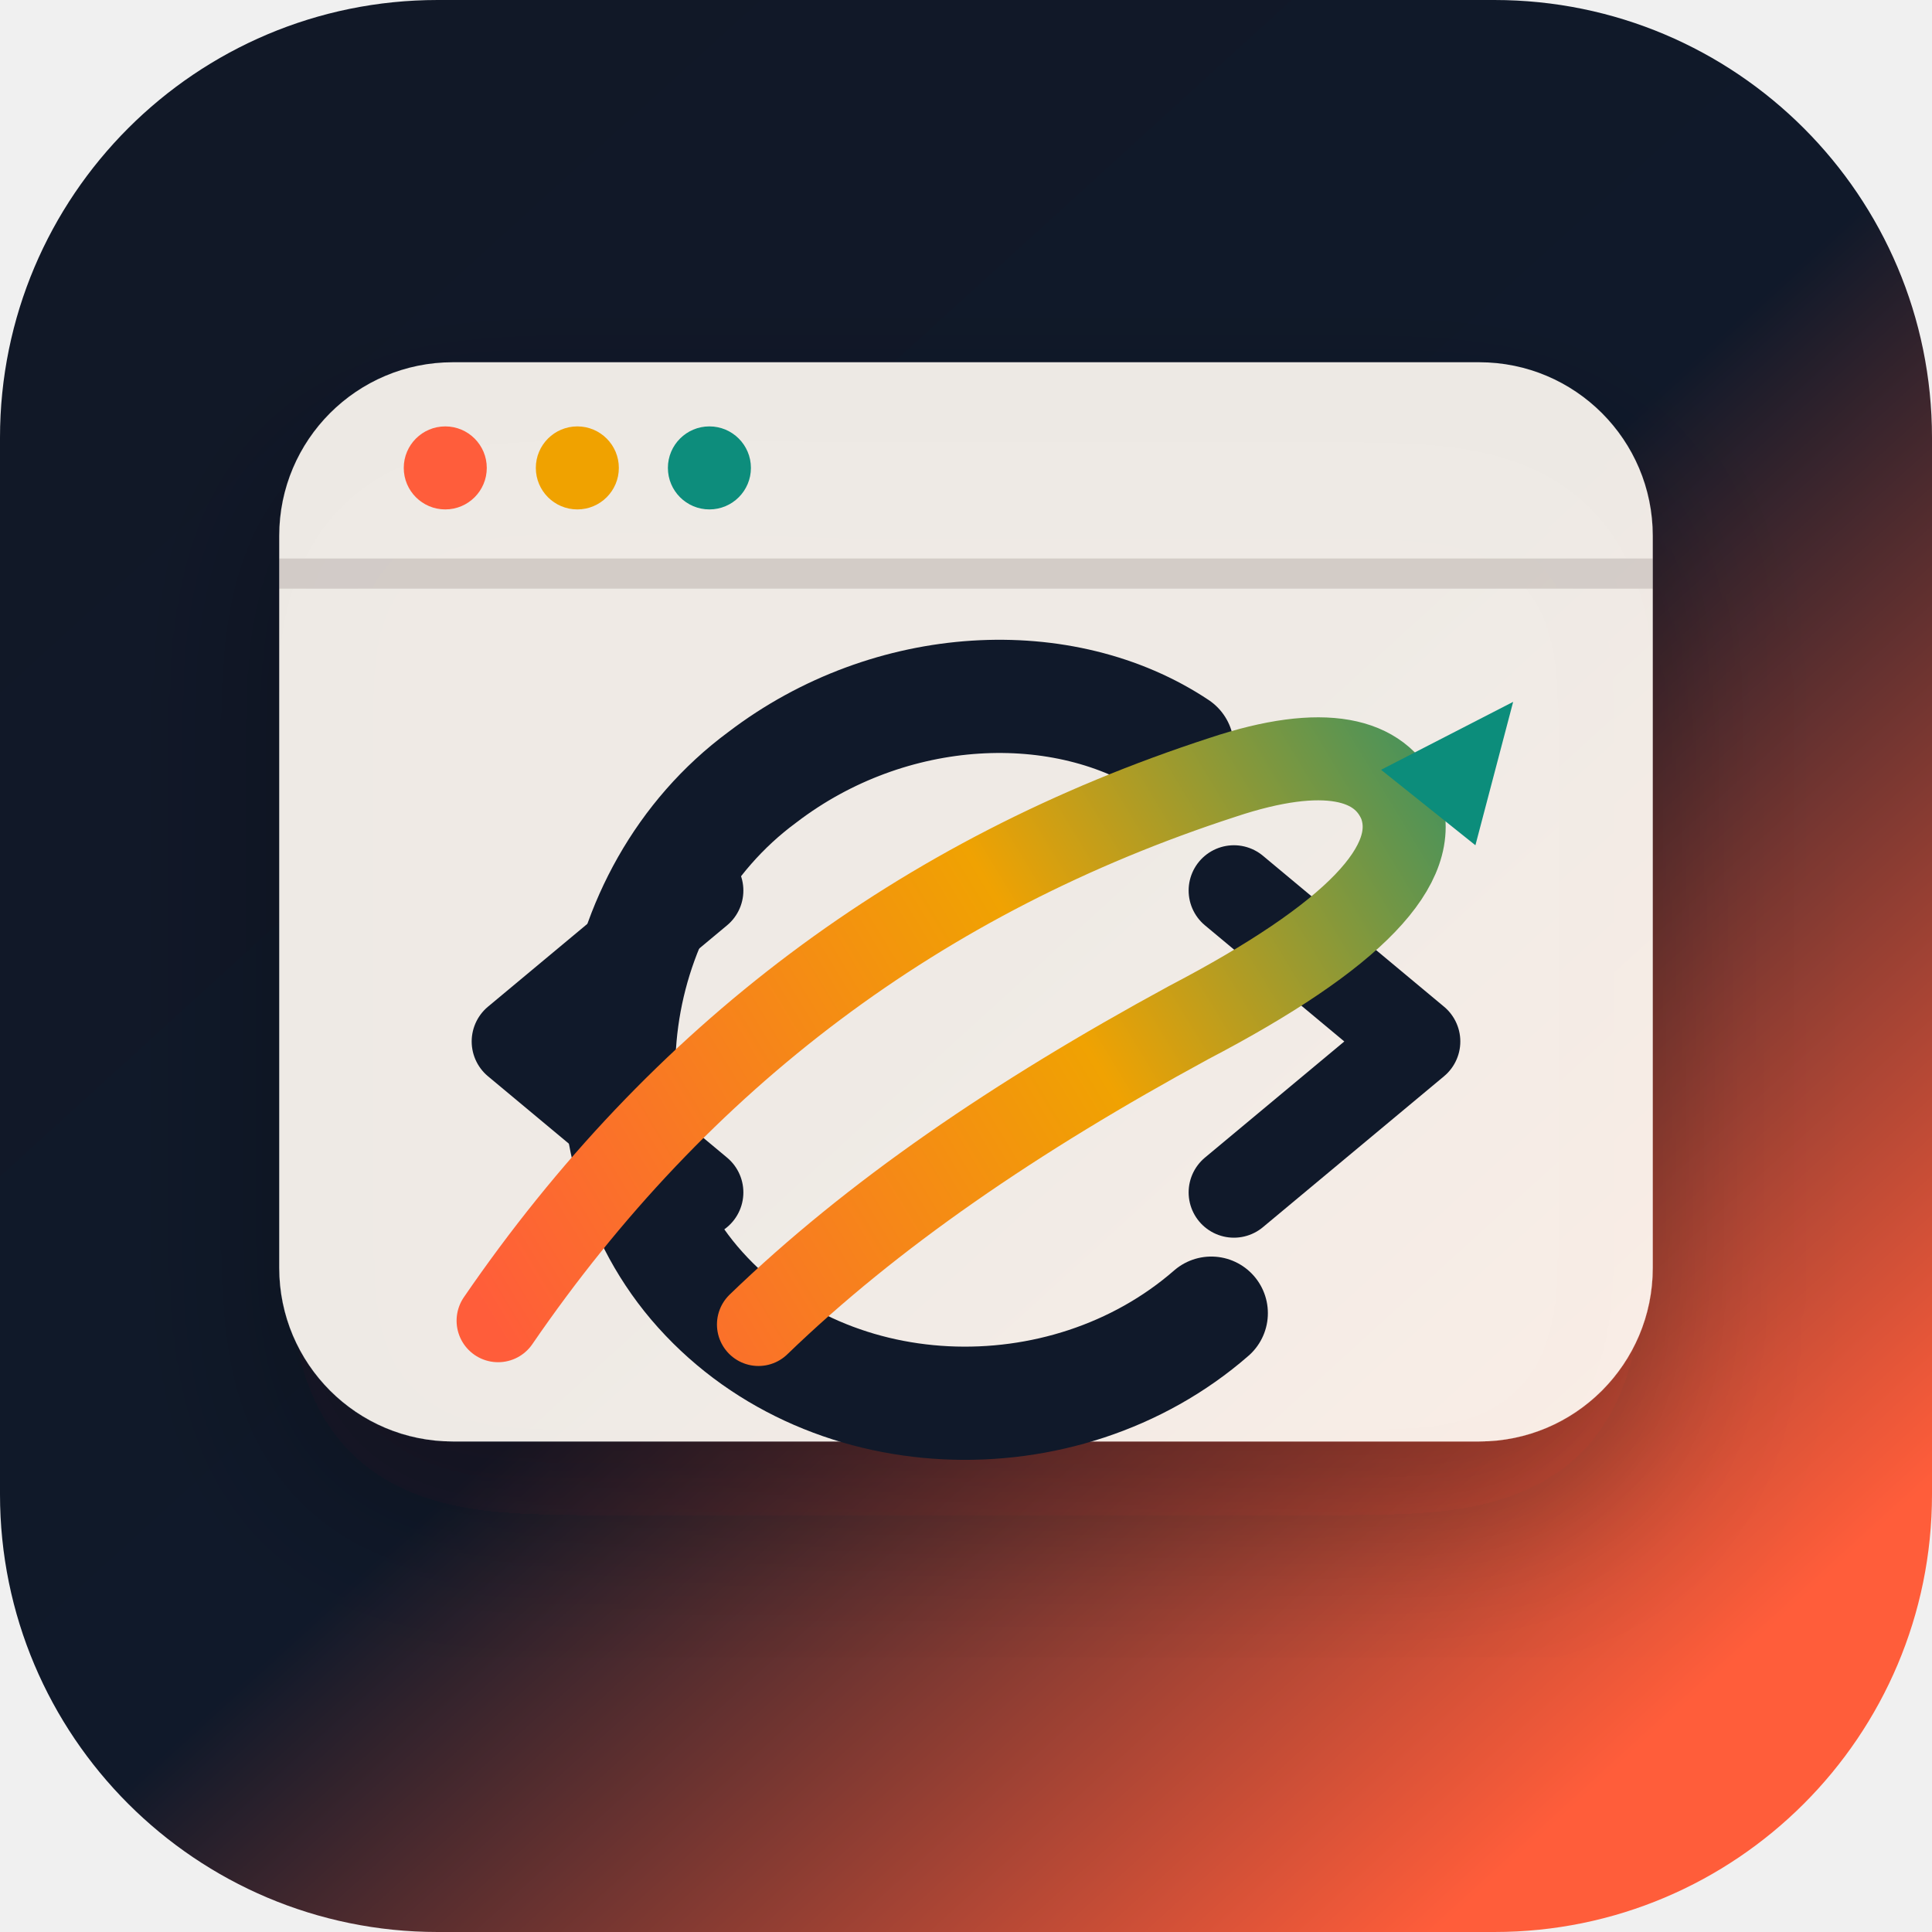
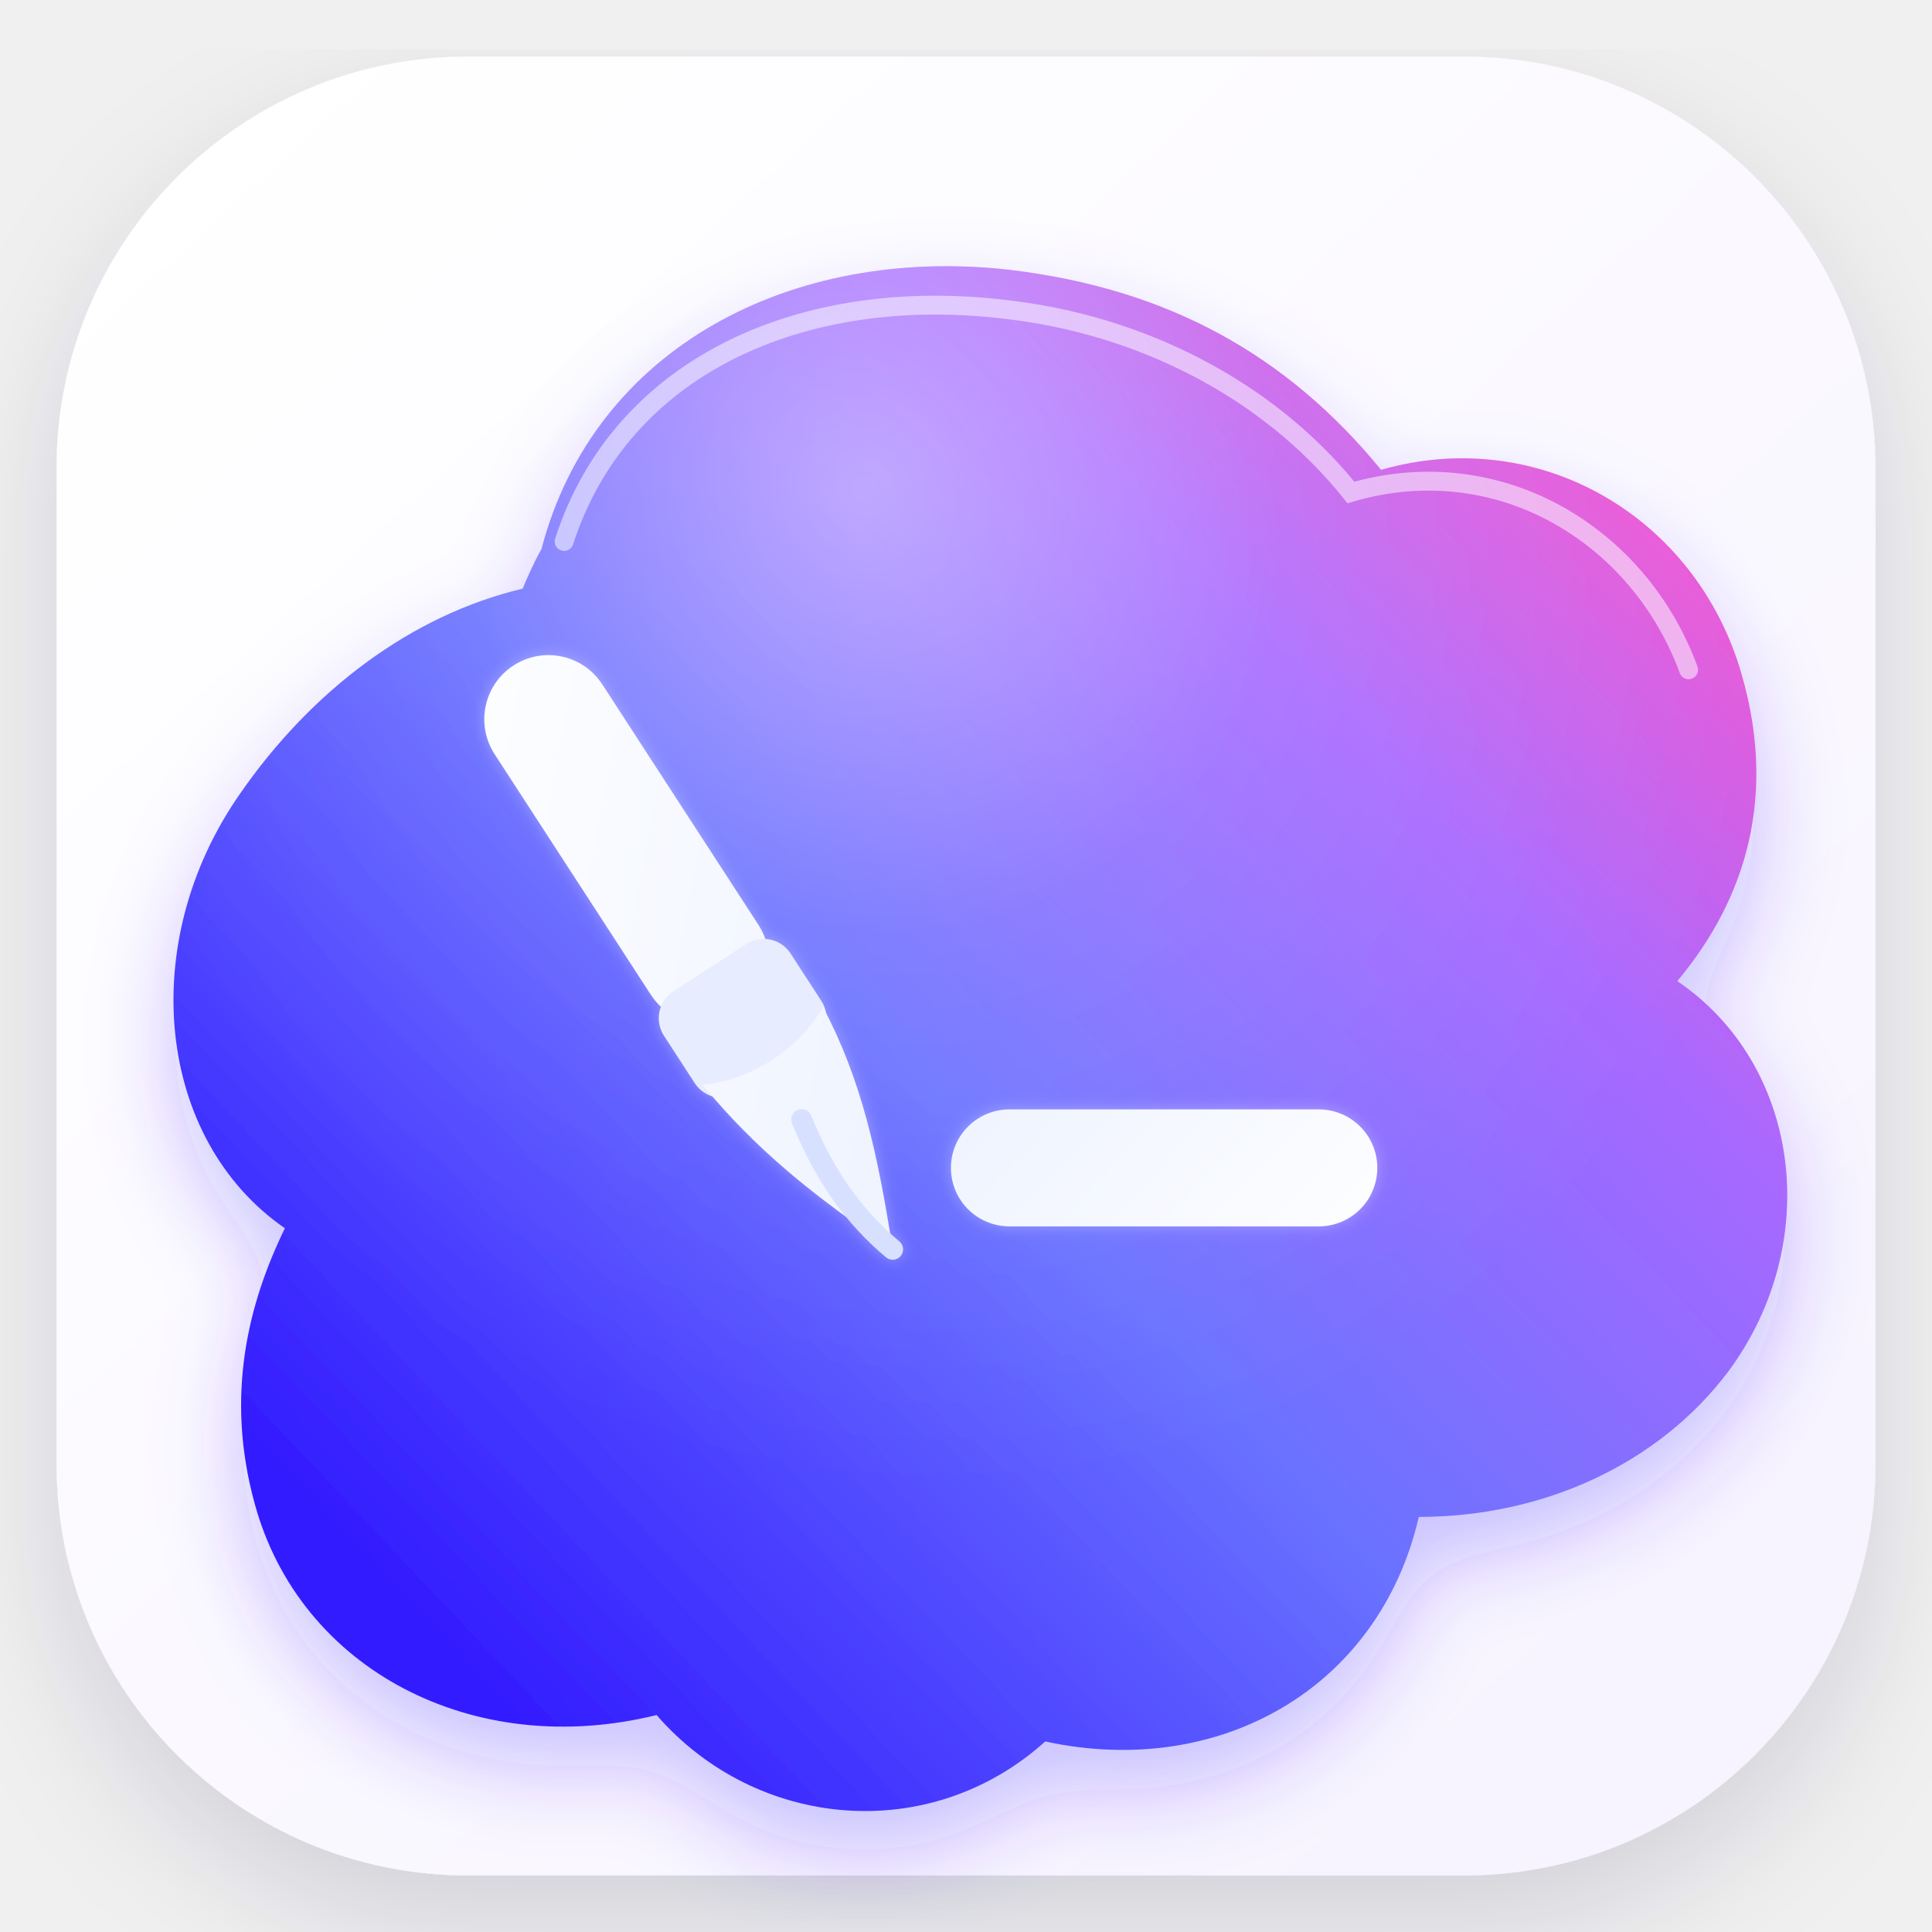
- <svg xmlns="http://www.w3.org/2000/svg" viewBox="0 0 512 512" role="img" aria-labelledby="title desc">
+ <svg xmlns="http://www.w3.org/2000/svg" width="1024" height="1024" viewBox="0 0 1024 1024" role="img" aria-label="Canvax app icon: violet-pink creative cloud with paintbrush prompt and cursor underscore">
  <defs>
-     <linearGradient id="bg" x1="72" y1="54" x2="440" y2="458" gradientUnits="userSpaceOnUse">
-       <stop offset="0" stop-color="#111827" />
-       <stop offset="0.52" stop-color="#10192a" />
-       <stop offset="1" stop-color="#ff5d3a" />
+     <linearGradient id="bgGrad" x1="96" y1="64" x2="928" y2="976" gradientUnits="userSpaceOnUse">
+       <stop offset="0" stop-color="#ffffff" />
+       <stop offset="1" stop-color="#f7f3ff" />
    </linearGradient>
-     <linearGradient id="stroke" x1="118" y1="330" x2="402" y2="158" gradientUnits="userSpaceOnUse">
-       <stop offset="0" stop-color="#ff5d3a" />
-       <stop offset="0.52" stop-color="#f0a202" />
-       <stop offset="1" stop-color="#0c8d7b" />
+     <linearGradient id="blobGrad" x1="171" y1="812" x2="857" y2="164" gradientUnits="userSpaceOnUse">
+       <stop offset="0" stop-color="#321BFF" />
+       <stop offset="0.42" stop-color="#6A72FF" />
+       <stop offset="0.73" stop-color="#A869FF" />
+       <stop offset="1" stop-color="#FF55CA" />
    </linearGradient>
-     <filter id="softShadow" x="-20%" y="-20%" width="140%" height="140%">
-       <feDropShadow dx="0" dy="22" stdDeviation="22" flood-color="#18110e" flood-opacity="0.28" />
+     <radialGradient id="blobGlow" cx="0" cy="0" r="1" gradientUnits="userSpaceOnUse" gradientTransform="translate(459 260) rotate(62) scale(536 485)">
+       <stop offset="0" stop-color="#ffffff" stop-opacity="0.48" />
+       <stop offset="0.45" stop-color="#ffffff" stop-opacity="0.12" />
+       <stop offset="1" stop-color="#ffffff" stop-opacity="0" />
+     </radialGradient>
+     <linearGradient id="strokeGrad" x1="302" y1="315" x2="712" y2="705" gradientUnits="userSpaceOnUse">
+       <stop offset="0" stop-color="#ffffff" />
+       <stop offset="0.58" stop-color="#EEF3FF" />
+       <stop offset="1" stop-color="#ffffff" />
+     </linearGradient>
+     <filter id="cardShadow" x="-20%" y="-20%" width="140%" height="140%">
+       <feDropShadow dx="0" dy="26" stdDeviation="34" flood-color="#160B42" flood-opacity="0.13" />
+     </filter>
+     <filter id="blobShadow" x="-20%" y="-20%" width="140%" height="140%">
+       <feDropShadow dx="0" dy="22" stdDeviation="22" flood-color="#3B22FF" flood-opacity="0.25" />
+     </filter>
+     <filter id="glyphShadow" x="-35%" y="-35%" width="170%" height="170%">
+       <feDropShadow dx="0" dy="3" stdDeviation="4" flood-color="#2610D9" flood-opacity="0.23" />
+       <feDropShadow dx="0" dy="0" stdDeviation="4" flood-color="#ffffff" flood-opacity="0.30" />
    </filter>
  </defs>
-   <rect width="512" height="512" rx="116" fill="url(#bg)" />
-   <g filter="url(#softShadow)">
-     <rect x="74" y="96" width="364" height="286" rx="46" fill="#fffaf3" fill-opacity="0.92" />
-     <path d="M74 152h364" stroke="#18110e" stroke-opacity="0.13" stroke-width="8" />
-     <circle cx="118" cy="124" r="11" fill="#ff5d3a" />
-     <circle cx="153" cy="124" r="11" fill="#f0a202" />
-     <circle cx="188" cy="124" r="11" fill="#0c8d7b" />
+   <rect x="30" y="30" width="964" height="964" rx="218" fill="url(#bgGrad)" filter="url(#cardShadow)" />
+   <g filter="url(#blobShadow)">
+     <path d="M287 291C315 184 420 130 535 143C619 153 682 188 732 249C816 225 899 274 923 357C944 429 920 483 889 520C954 564 967 658 916 727C879 776 818 804 752 804C731 895 646 943 554 923C493 978 401 970 348 909C251 933 159 885 135 797C119 739 132 690 151 651C83 604 72 500 127 421C165 366 218 326 277 312C280 305 283 298 287 291Z" fill="url(#blobGrad)" />
+     <path d="M287 291C315 184 420 130 535 143C619 153 682 188 732 249C816 225 899 274 923 357C944 429 920 483 889 520C954 564 967 658 916 727C879 776 818 804 752 804C731 895 646 943 554 923C493 978 401 970 348 909C251 933 159 885 135 797C119 739 132 690 151 651C83 604 72 500 127 421C165 366 218 326 277 312C280 305 283 298 287 291Z" fill="url(#blobGlow)" opacity="0.85" />
+     <path d="M299 287C329 194 425 151 533 164C604 172 672 206 716 261C795 238 869 284 895 355" fill="none" stroke="#FFFFFF" stroke-opacity="0.52" stroke-width="10" stroke-linecap="round" />
  </g>
-   <path d="M185 236l-48 40 48 40" fill="none" stroke="#10192a" stroke-width="24" stroke-linecap="round" stroke-linejoin="round" />
-   <path d="M327 236l48 40-48 40" fill="none" stroke="#10192a" stroke-width="24" stroke-linecap="round" stroke-linejoin="round" />
-   <path d="M312 198c-30-20-76-18-110 8-42 31-51 95-18 134 34 40 98 42 137 8" fill="none" stroke="#10192a" stroke-width="30" stroke-linecap="round" />
-   <path d="M132 350c48-70 112-118 192-144 27-9 42-5 47 7 6 16-12 35-56 58-46 25-84 51-114 80" fill="none" stroke="url(#stroke)" stroke-width="22" stroke-linecap="round" />
-   <path d="M366 204l35-18-10 38z" fill="#0c8d7b" />
+   <g filter="url(#glyphShadow)">
+     <g transform="rotate(-33 386 528)">
+       <rect x="352" y="319" width="68" height="220" rx="34" fill="url(#strokeGrad)" />
+       <rect x="346" y="510" width="80" height="64" rx="17" fill="#E7EDFF" />
+       <path d="M349 560C354 604 366 641 386 688C407 641 421 604 425 560C403 572 372 572 349 560Z" fill="url(#strokeGrad)" />
+       <path d="M386 688C378 662 377 635 383 604" stroke="#D7E1FF" stroke-width="11" stroke-linecap="round" fill="none" />
+     </g>
+     <path d="M535 619H699" stroke="url(#strokeGrad)" stroke-width="62" stroke-linecap="round" fill="none" />
+   </g>
</svg>
